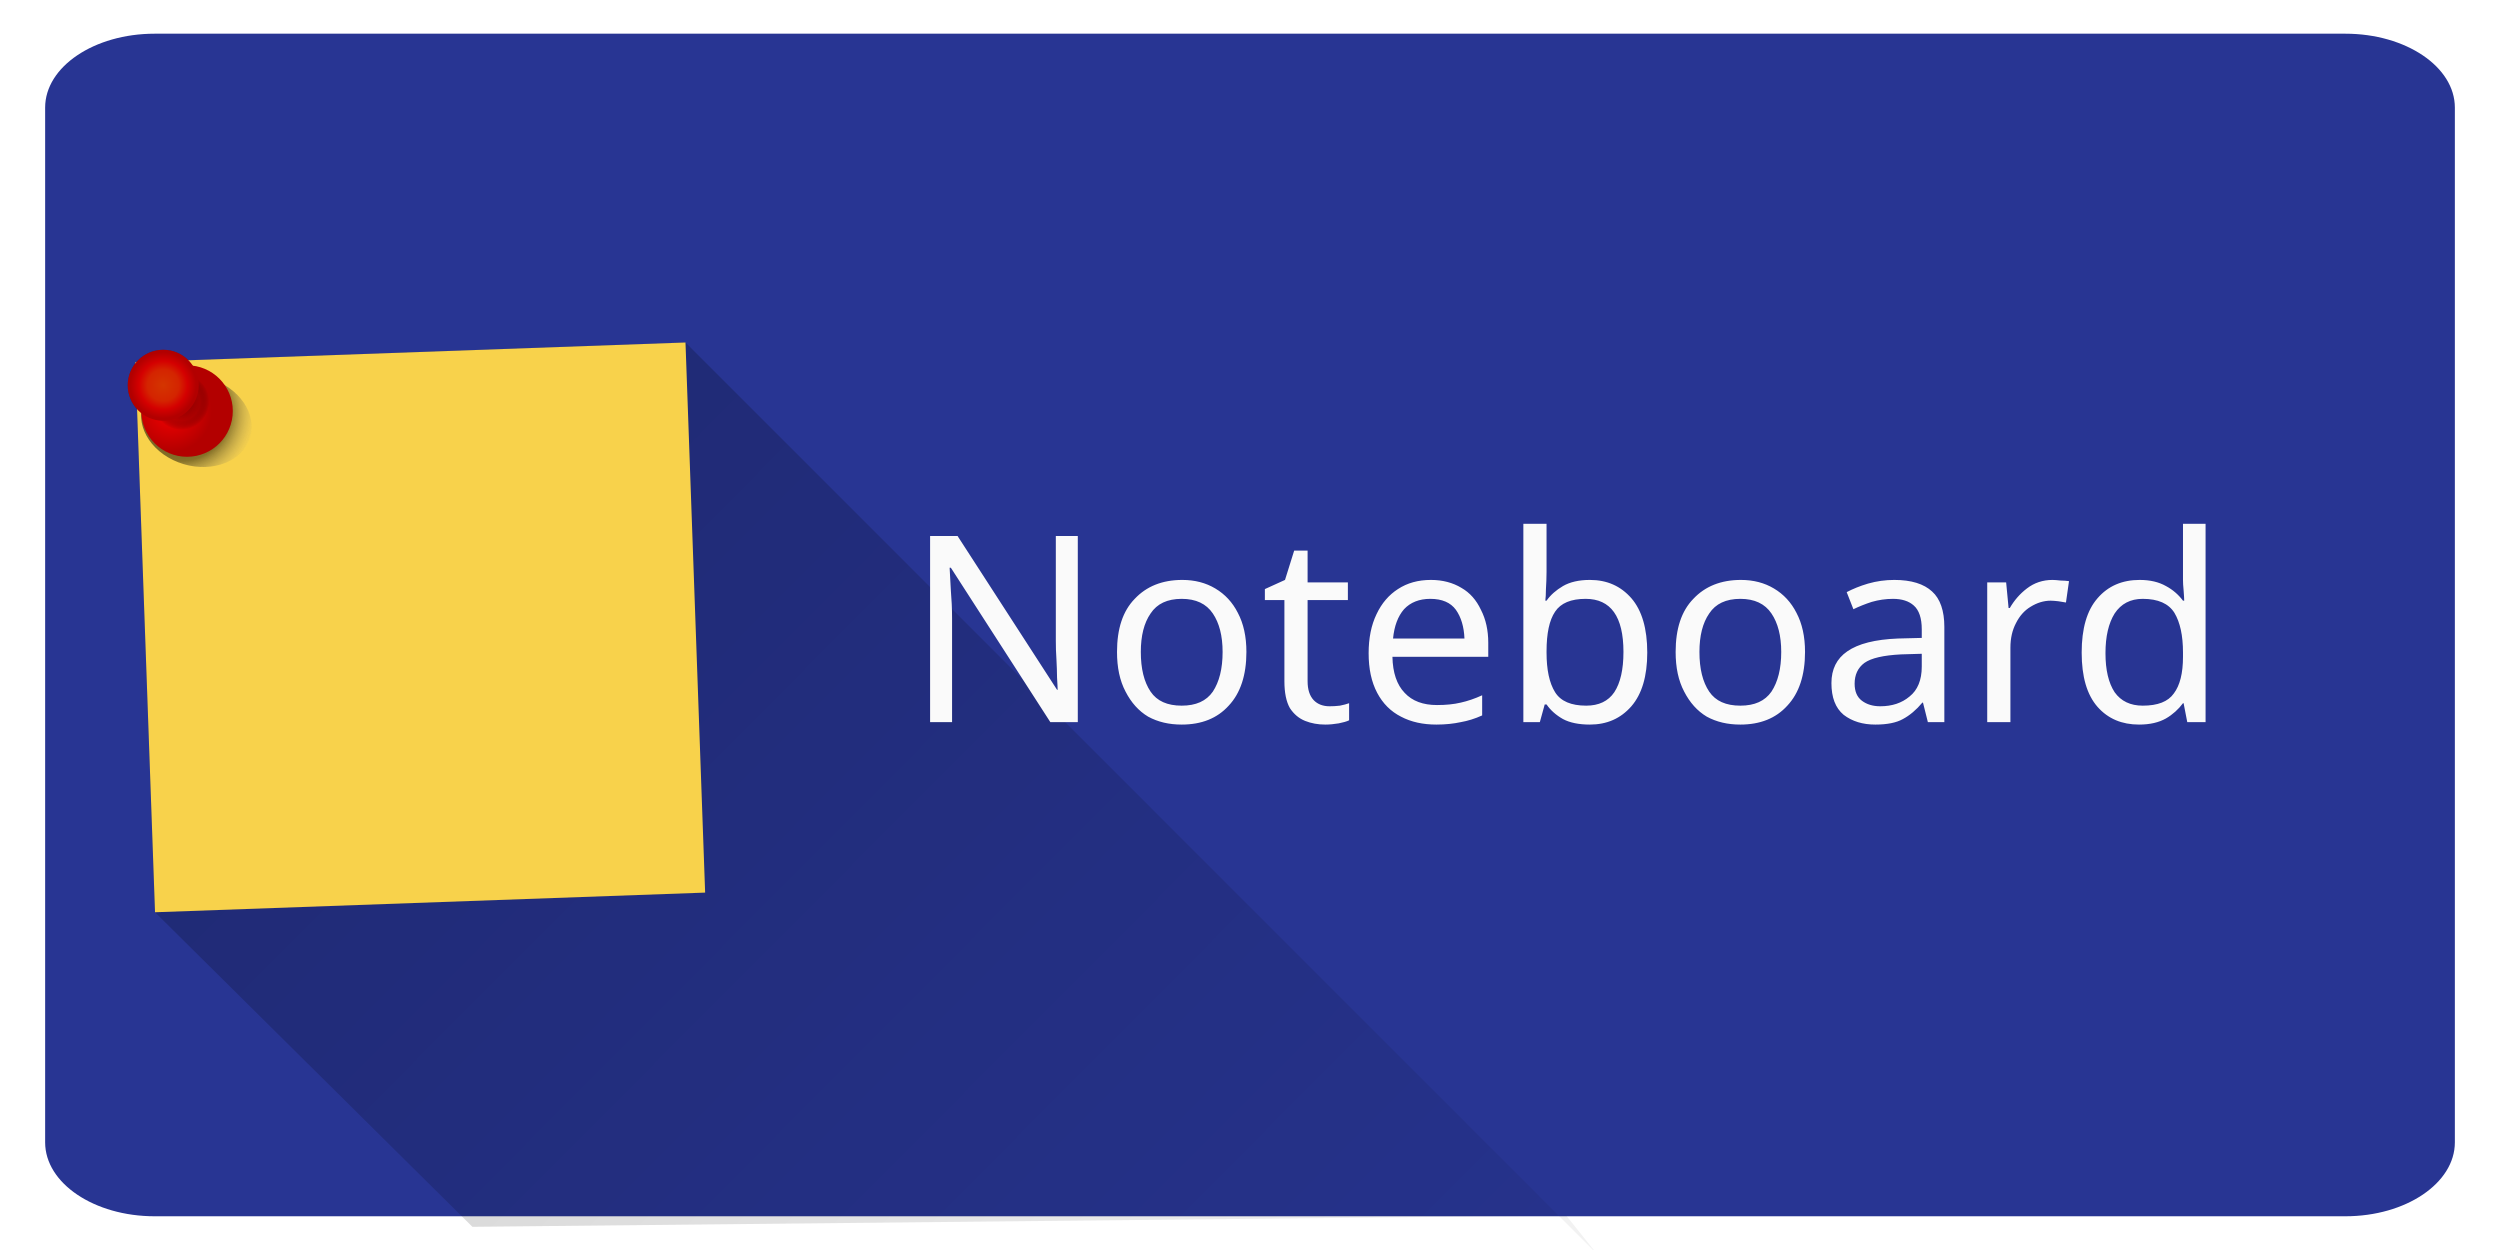
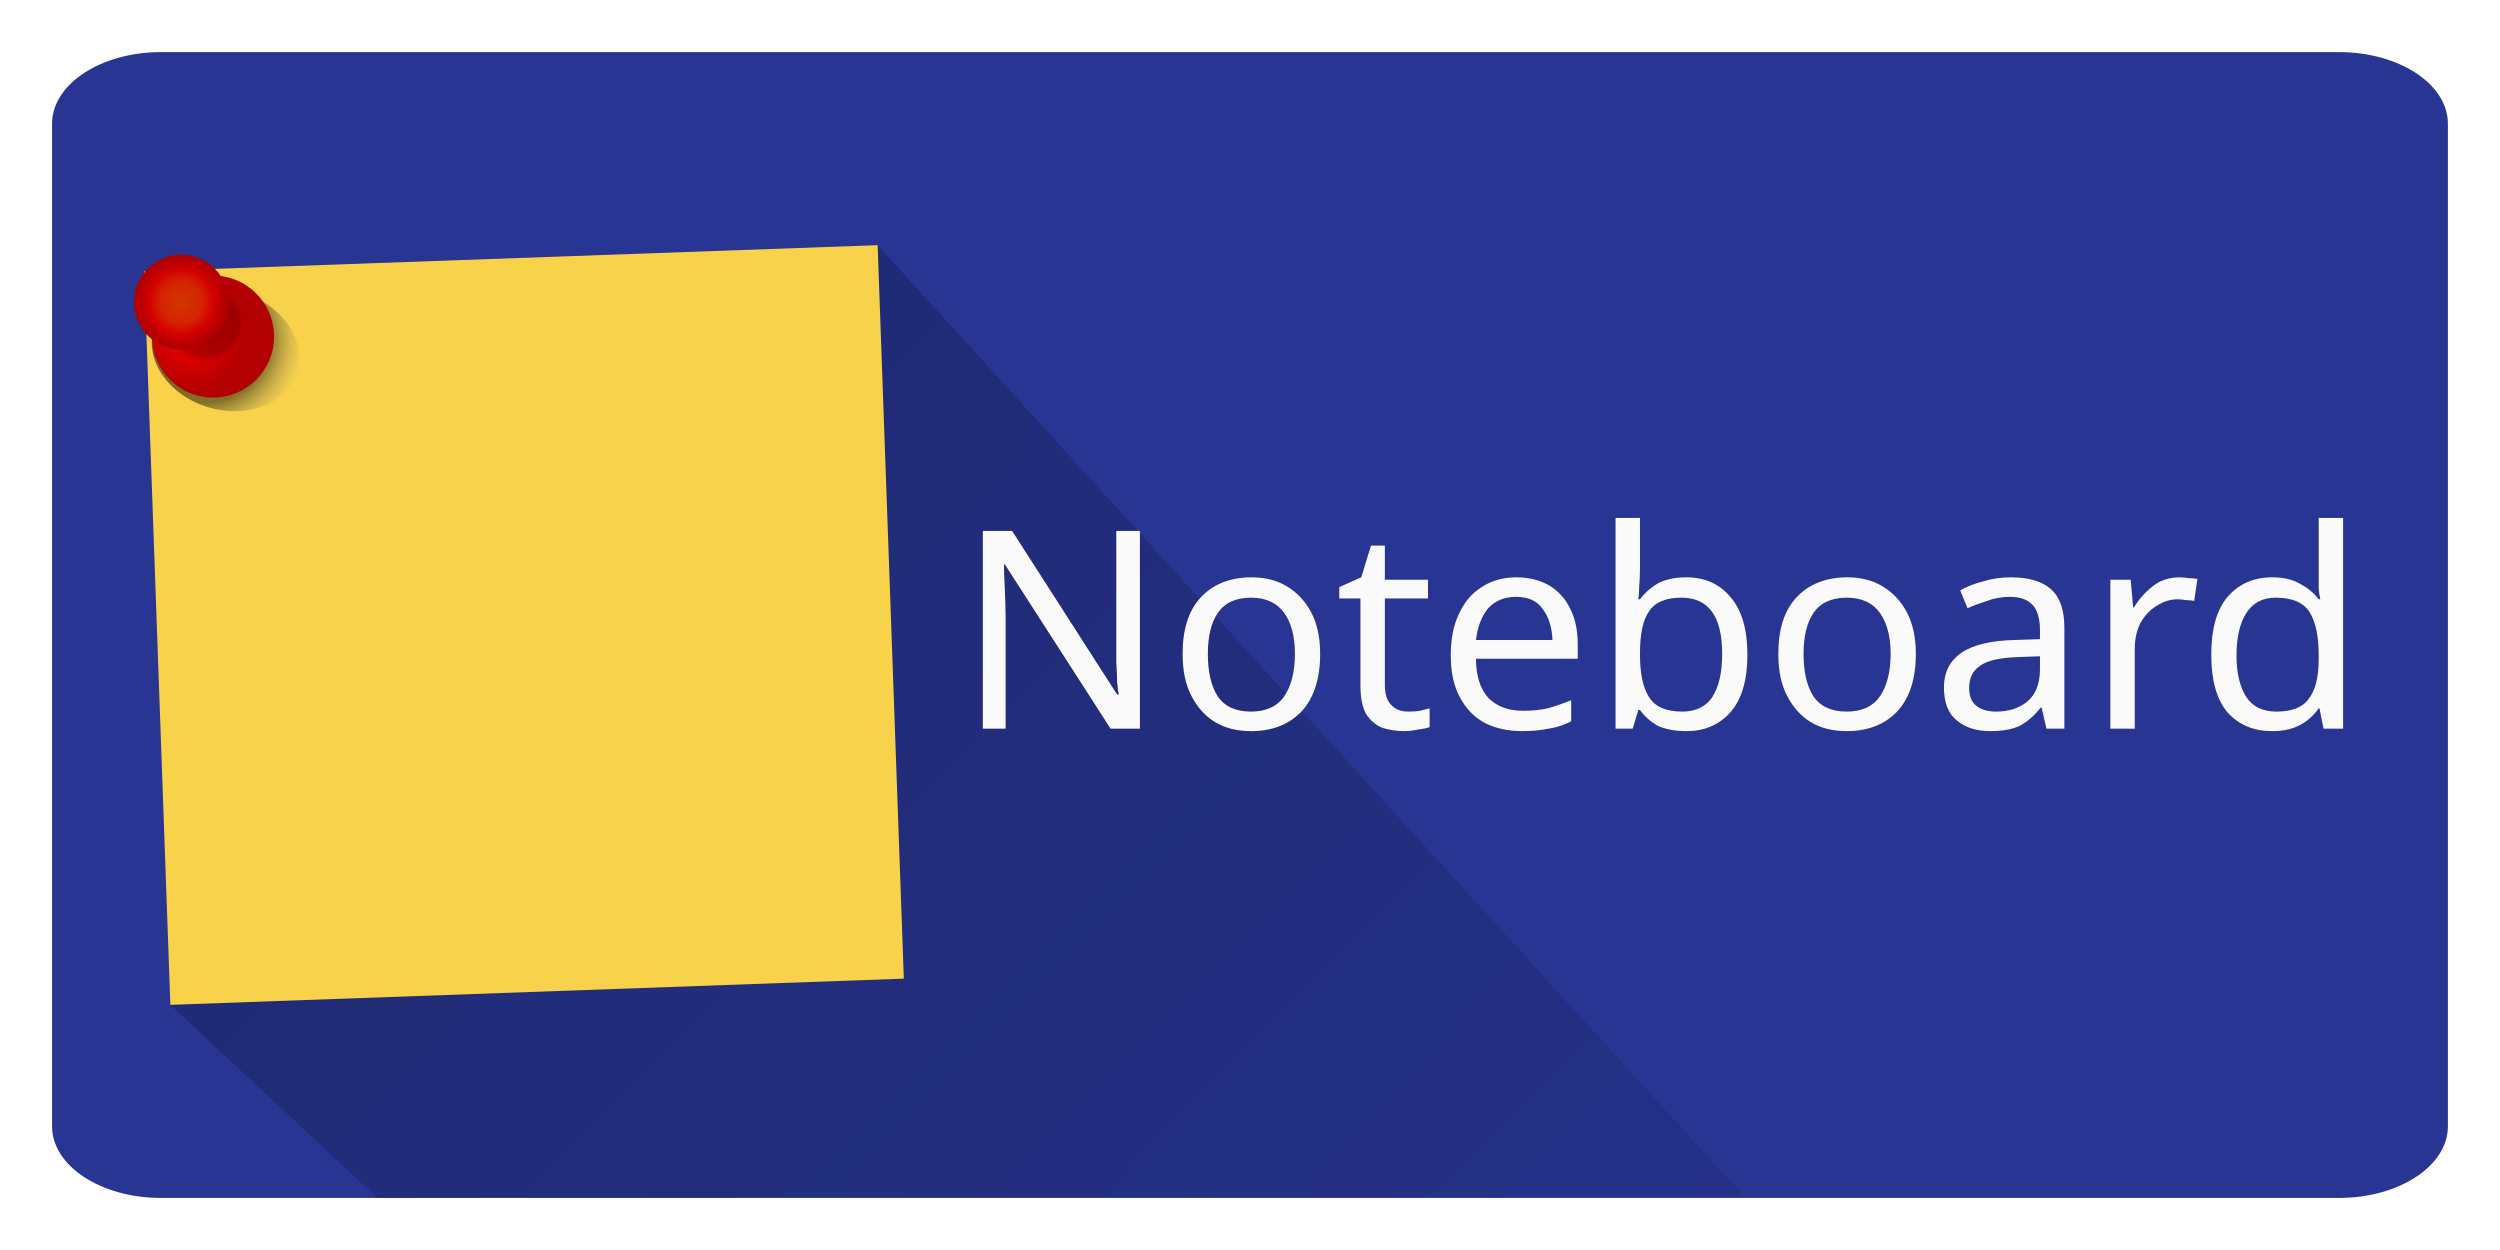
- <svg xmlns="http://www.w3.org/2000/svg" xmlns:xlink="http://www.w3.org/1999/xlink" version="1.1" width="64" height="32" id="svg93">
+ <svg xmlns="http://www.w3.org/2000/svg" xmlns:xlink="http://www.w3.org/1999/xlink" version="1.1" width="48" height="24" id="svg93">
  <defs id="defs53">
-     <linearGradient x1="4.421" y1="16.57" x2="42.537" y2="54.491" gradientUnits="userSpaceOnUse" id="color-1">
+     <linearGradient x1="4.421" y1="16.57" x2="42.537" y2="54.491" gradientUnits="userSpaceOnUse" id="color-1" gradientTransform="translate(0,-5.830471)">
      <stop offset="0" stop-color="#000000" stop-opacity="0.24" id="stop2" />
      <stop offset="1" stop-color="#000000" stop-opacity="0" id="stop4" />
    </linearGradient>
    <radialGradient cx="5.788" cy="18.369" r="1.929" fx="5.788" fy="18.369" gradientUnits="userSpaceOnUse" id="color-2">
      <stop offset="0" stop-color="#000000" stop-opacity="0.991" id="stop7" />
      <stop offset="0.64" stop-color="#000000" stop-opacity="0.616" id="stop9" />
      <stop offset="1" stop-color="#8d8d8d" stop-opacity="0" id="stop11" />
    </radialGradient>
    <radialGradient cx="5.526" cy="18.325" r="1.047" fx="5.526" fy="18.325" gradientUnits="userSpaceOnUse" id="color-3">
      <stop offset="0" stop-color="#f60000" id="stop14" />
      <stop offset="1" stop-color="#b30000" id="stop16" />
    </radialGradient>
    <radialGradient cx="5.787" cy="18.087" r="0.723" fx="5.787" fy="18.087" gradientUnits="userSpaceOnUse" id="color-4">
      <stop offset="0" stop-color="#7f0000" id="stop19" />
      <stop offset="0.667" stop-color="#840000" stop-opacity="0.498" id="stop21" />
      <stop offset="1" stop-color="#000000" stop-opacity="0" id="stop23" />
    </radialGradient>
    <radialGradient cx="5.329" cy="17.665" r="0.843" fx="5.329" fy="17.665" gradientUnits="userSpaceOnUse" id="color-5">
      <stop offset="0" stop-color="#d43500" id="stop26" />
      <stop offset="0.481" stop-color="#d42400" id="stop28" />
      <stop offset="0.736" stop-color="#d40000" id="stop30" />
      <stop offset="1" stop-color="#b20000" id="stop32" />
    </radialGradient>
    <filter id="dropshadow-base">
      <feColorMatrix type="matrix" values="0 0 0 0 0  0 0 0 0 0  0 0 0 0 0  0 0 0 .8 0" id="feColorMatrix35" />
      <feOffset dx="0" dy="1" id="feOffset37" />
      <feGaussianBlur stdDeviation="1" id="feGaussianBlur39" result="result1" />
      <feComposite in="SourceGraphic" in2="result1" id="feComposite41" />
    </filter>
    <filter id="dropshadow-banner" x="-0.1" y="-0.1" width="1.2" height="1.3">
      <feColorMatrix type="matrix" values="0 0 0 0 0  0 0 0 0 0  0 0 0 0 0  0 0 0 .4 0" id="feColorMatrix44" />
      <feOffset dx="0" dy="1" id="feOffset46" />
      <feGaussianBlur stdDeviation="0.5" id="feGaussianBlur48" result="result1" />
      <feComposite in="SourceGraphic" in2="result1" id="feComposite50" />
    </filter>
    <radialGradient xlink:href="#color-5" id="radialGradient904" gradientUnits="userSpaceOnUse" cx="5.329" cy="17.665" fx="5.329" fy="17.665" r="0.843" />
    <radialGradient xlink:href="#color-5" id="radialGradient906" gradientUnits="userSpaceOnUse" cx="5.329" cy="17.665" fx="5.329" fy="17.665" r="0.843" />
  </defs>
-   <g stroke-width="none" stroke-miterlimit="none" font-weight="none" font-size="none" text-anchor="none" style="font-family:none;mix-blend-mode:normal;fill:none;fill-rule:nonzero;stroke:none;stroke-linecap:butt;stroke-linejoin:miter;stroke-dasharray:none;stroke-dashoffset:0" id="g91" transform="translate(-1.150547,-7.802355)">
-     <path d="m 5.11,38.939 c -1.549,0 -2.804,-0.847 -2.804,-1.892 V 10.557 c 0,-1.045 1.255,-1.892 2.804,-1.892 H 61.191 c 1.549,0 2.804,0.847 2.804,1.892 v 26.49 c 0,1.045 -1.255,1.892 -2.804,1.892 z" id="base 1 5 1" stroke-miterlimit="10" style="fill:#283593;stroke-width:1.152;stroke-miterlimit:10;fill-opacity:1" />
-     <path d="m 4.421,17.665 c 0,-0.213 0.073,-0.409 0.196,-0.564 l -9.8e-4,-0.027 0.024,-8.7e-4 c 0.167,-0.194 0.413,-0.316 0.689,-0.316 0.251,0 0.478,0.102 0.642,0.266 L 5.974,17.025 18.699,16.57 42.034,39.905 41.246,38.921 13.244,39.209 5.119,31.156 4.659,18.278 C 4.511,18.116 4.421,17.901 4.421,17.665 Z" stroke-miterlimit="10" id="path56" style="fill:url(#color-1);stroke-width:1;stroke-miterlimit:10" />
+   <g stroke-width="none" stroke-miterlimit="none" font-weight="none" font-size="none" text-anchor="none" style="font-family:none;mix-blend-mode:normal;fill:none;fill-rule:nonzero;stroke:none;stroke-linecap:butt;stroke-linejoin:miter;stroke-dasharray:none;stroke-dashoffset:0" id="g91" transform="translate(-1.848385,-6.032615)">
+     <path d="m 4.939,29.033 c -1.155,0 -2.091,-0.616 -2.091,-1.375 V 8.408 c 0,-0.759 0.936,-1.375 2.091,-1.375 H 46.757 c 1.155,0 2.091,0.616 2.091,1.375 V 27.658 c 0,0.759 -0.936,1.375 -2.091,1.375 z" id="base 1 5 1" stroke-miterlimit="10" style="fill:#283593;fill-opacity:1;stroke-width:0.848;stroke-miterlimit:10" />
+     <path d="m 4.421,11.834 c 0,-0.213 0.073,-0.409 0.196,-0.564 l -9.8e-4,-0.027 0.024,-8.7e-4 c 0.167,-0.194 0.413,-0.316 0.689,-0.316 0.251,0 0.478,0.102 0.642,0.266 l 0.002,0.002 12.725,-0.455 16.626,18.256 v 0 L 9.099,29.036 5.119,25.326 4.659,12.447 c -0.148,-0.162 -0.238,-0.377 -0.238,-0.613 z" stroke-miterlimit="10" id="path56" style="fill:url(#color-1);stroke-width:1;stroke-miterlimit:10" />
    <path d="M 5.119,31.156 4.659,18.278 c -0.148,-0.162 -0.238,-0.377 -0.238,-0.613 0,-0.213 0.073,-0.409 0.196,-0.564 l -9.8e-4,-0.027 0.024,-8.7e-4 c 0.167,-0.194 0.413,-0.316 0.689,-0.316 0.252,0 0.48,0.103 0.645,0.268 l 12.725,-0.455 0.503,14.083 z" id="rect1692 1 1" stroke-miterlimit="10" style="fill:none;stroke-width:0;stroke-miterlimit:10" />
-     <g id="svg899 2">
+     <g id="svg899 2" transform="translate(0,-5.83044)">
      <g id="layer1 1">
        <path d="M 5.119,31.156 4.616,17.073 18.699,16.57 19.202,30.653 Z" id="rect1692 1" stroke-miterlimit="10" style="fill:#f8d24b;stroke-width:0.265;stroke-miterlimit:10" />
        <g id="layer1-0 1" stroke-miterlimit="4" style="stroke-miterlimit:4">
          <g id="g879 1">
            <g id="g848 1">
              <g id="g862 1">
                <path d="m 6.774,17.592 c -0.709,-0.343 -1.551,-0.176 -1.88,0.373 -0.329,0.549 -0.021,1.272 0.688,1.615 0.709,0.343 1.551,0.176 1.88,-0.373 0.329,-0.549 0.021,-1.272 -0.688,-1.615 z" id="path3250 1" style="opacity:0.745;fill:url(#color-2);stroke-width:0.829" />
                <g id="g854 1">
                  <path d="m 7.11,18.325 c 0,-0.647 -0.524,-1.171 -1.171,-1.171 -0.647,0 -1.171,0.524 -1.171,1.171 0,0.647 0.524,1.171 1.171,1.171 0.647,0 1.171,-0.524 1.171,-1.171 z" id="path3202 1" style="fill:url(#color-3);stroke-width:1.006" />
                  <path d="m 6.51,18.087 c 0,-0.399 -0.324,-0.723 -0.723,-0.723 -0.399,0 -0.723,0.324 -0.723,0.723 0,0.399 0.324,0.723 0.723,0.723 0.399,0 0.723,-0.324 0.723,-0.723 z" id="path3468 1" style="fill:url(#color-4);stroke-width:0.621" />
                  <g id="g3930 1" style="fill:url(#radialGradient906);stroke-width:0.829">
                    <path d="m 6.238,17.665 c 0,-0.502 -0.407,-0.909 -0.909,-0.909 -0.502,0 -0.909,0.407 -0.909,0.909 0,0.502 0.407,0.909 0.909,0.909 0.502,0 0.909,-0.407 0.909,-0.909 z" id="path3204 1" style="fill:url(#radialGradient904)" />
                  </g>
                </g>
              </g>
            </g>
          </g>
        </g>
      </g>
    </g>
    <path d="M 2,24 C 2,11.85 11.85,2 24,2 36.15,2 46,11.85 46,24 46,36.15 36.15,46 24,46 11.85,46 2,36.15 2,24 Z" id="base 1 1 1" stroke-miterlimit="10" style="fill:none;stroke-width:1;stroke-miterlimit:10" />
    <g id="svg899 1 1" stroke-miterlimit="10" font-weight="400" font-size="14" style="font-weight:400;font-size:14px;font-family:Roboto, sans-serif;text-anchor:start;fill:#000000;stroke-width:1;stroke-miterlimit:10">
      <g id="layer1 1 1">
        <g id="layer1-0 1 1">
          <g id="g879 1 1">
            <g id="g848 1 1">
              <g id="g862 1 1">
                <g id="g854 1 1">
                  <g id="g3930 1 1" />
                </g>
              </g>
            </g>
          </g>
        </g>
      </g>
    </g>
    <rect x="2" y="2" width="44" height="22" stroke-miterlimit="10" id="rect81" style="fill:none;stroke-width:1;stroke-miterlimit:10" />
    <path d="M 2,24 V 2 h 44 v 22 z" stroke-miterlimit="10" id="path83" style="fill:none;stroke-width:1;stroke-miterlimit:10" />
    <path d="M 2,24 V 2 h 44 v 22 z" stroke-miterlimit="10" id="path85" style="fill:none;stroke-width:1;stroke-miterlimit:10" />
    <path d="M 2,24 V 2 h 44 v 22 z" stroke-miterlimit="10" id="path87" style="fill:none;stroke-width:1;stroke-miterlimit:10" />
    <path d="M 2,24 V 2 h 44 v 22 z" stroke-miterlimit="10" id="path89" style="fill:none;stroke-width:1;stroke-miterlimit:10" />
-     <text xml:space="preserve" style="font-style:normal;font-weight:normal;font-size:8px;line-height:1.25;font-family:sans-serif;letter-spacing:0px;word-spacing:0px;fill:#000000;fill-opacity:1;stroke:none" x="24.319" y="26.288" id="text910">
-       <tspan id="tspan908" x="24.319" y="26.288" style="font-size:6.667px;fill:#fafafa;fill-opacity:1">Noteboard</tspan>
+     <text xml:space="preserve" style="font-style:normal;font-weight:normal;font-size:8px;line-height:1.25;font-family:sans-serif;letter-spacing:0px;word-spacing:0px;fill:#000000;fill-opacity:1;stroke:none" x="20.202" y="20.021" id="text910">
+       <tspan id="tspan908" x="20.202" y="20.021" style="font-size:5.333px;fill:#fafafa;fill-opacity:1">Noteboard</tspan>
    </text>
  </g>
</svg>
